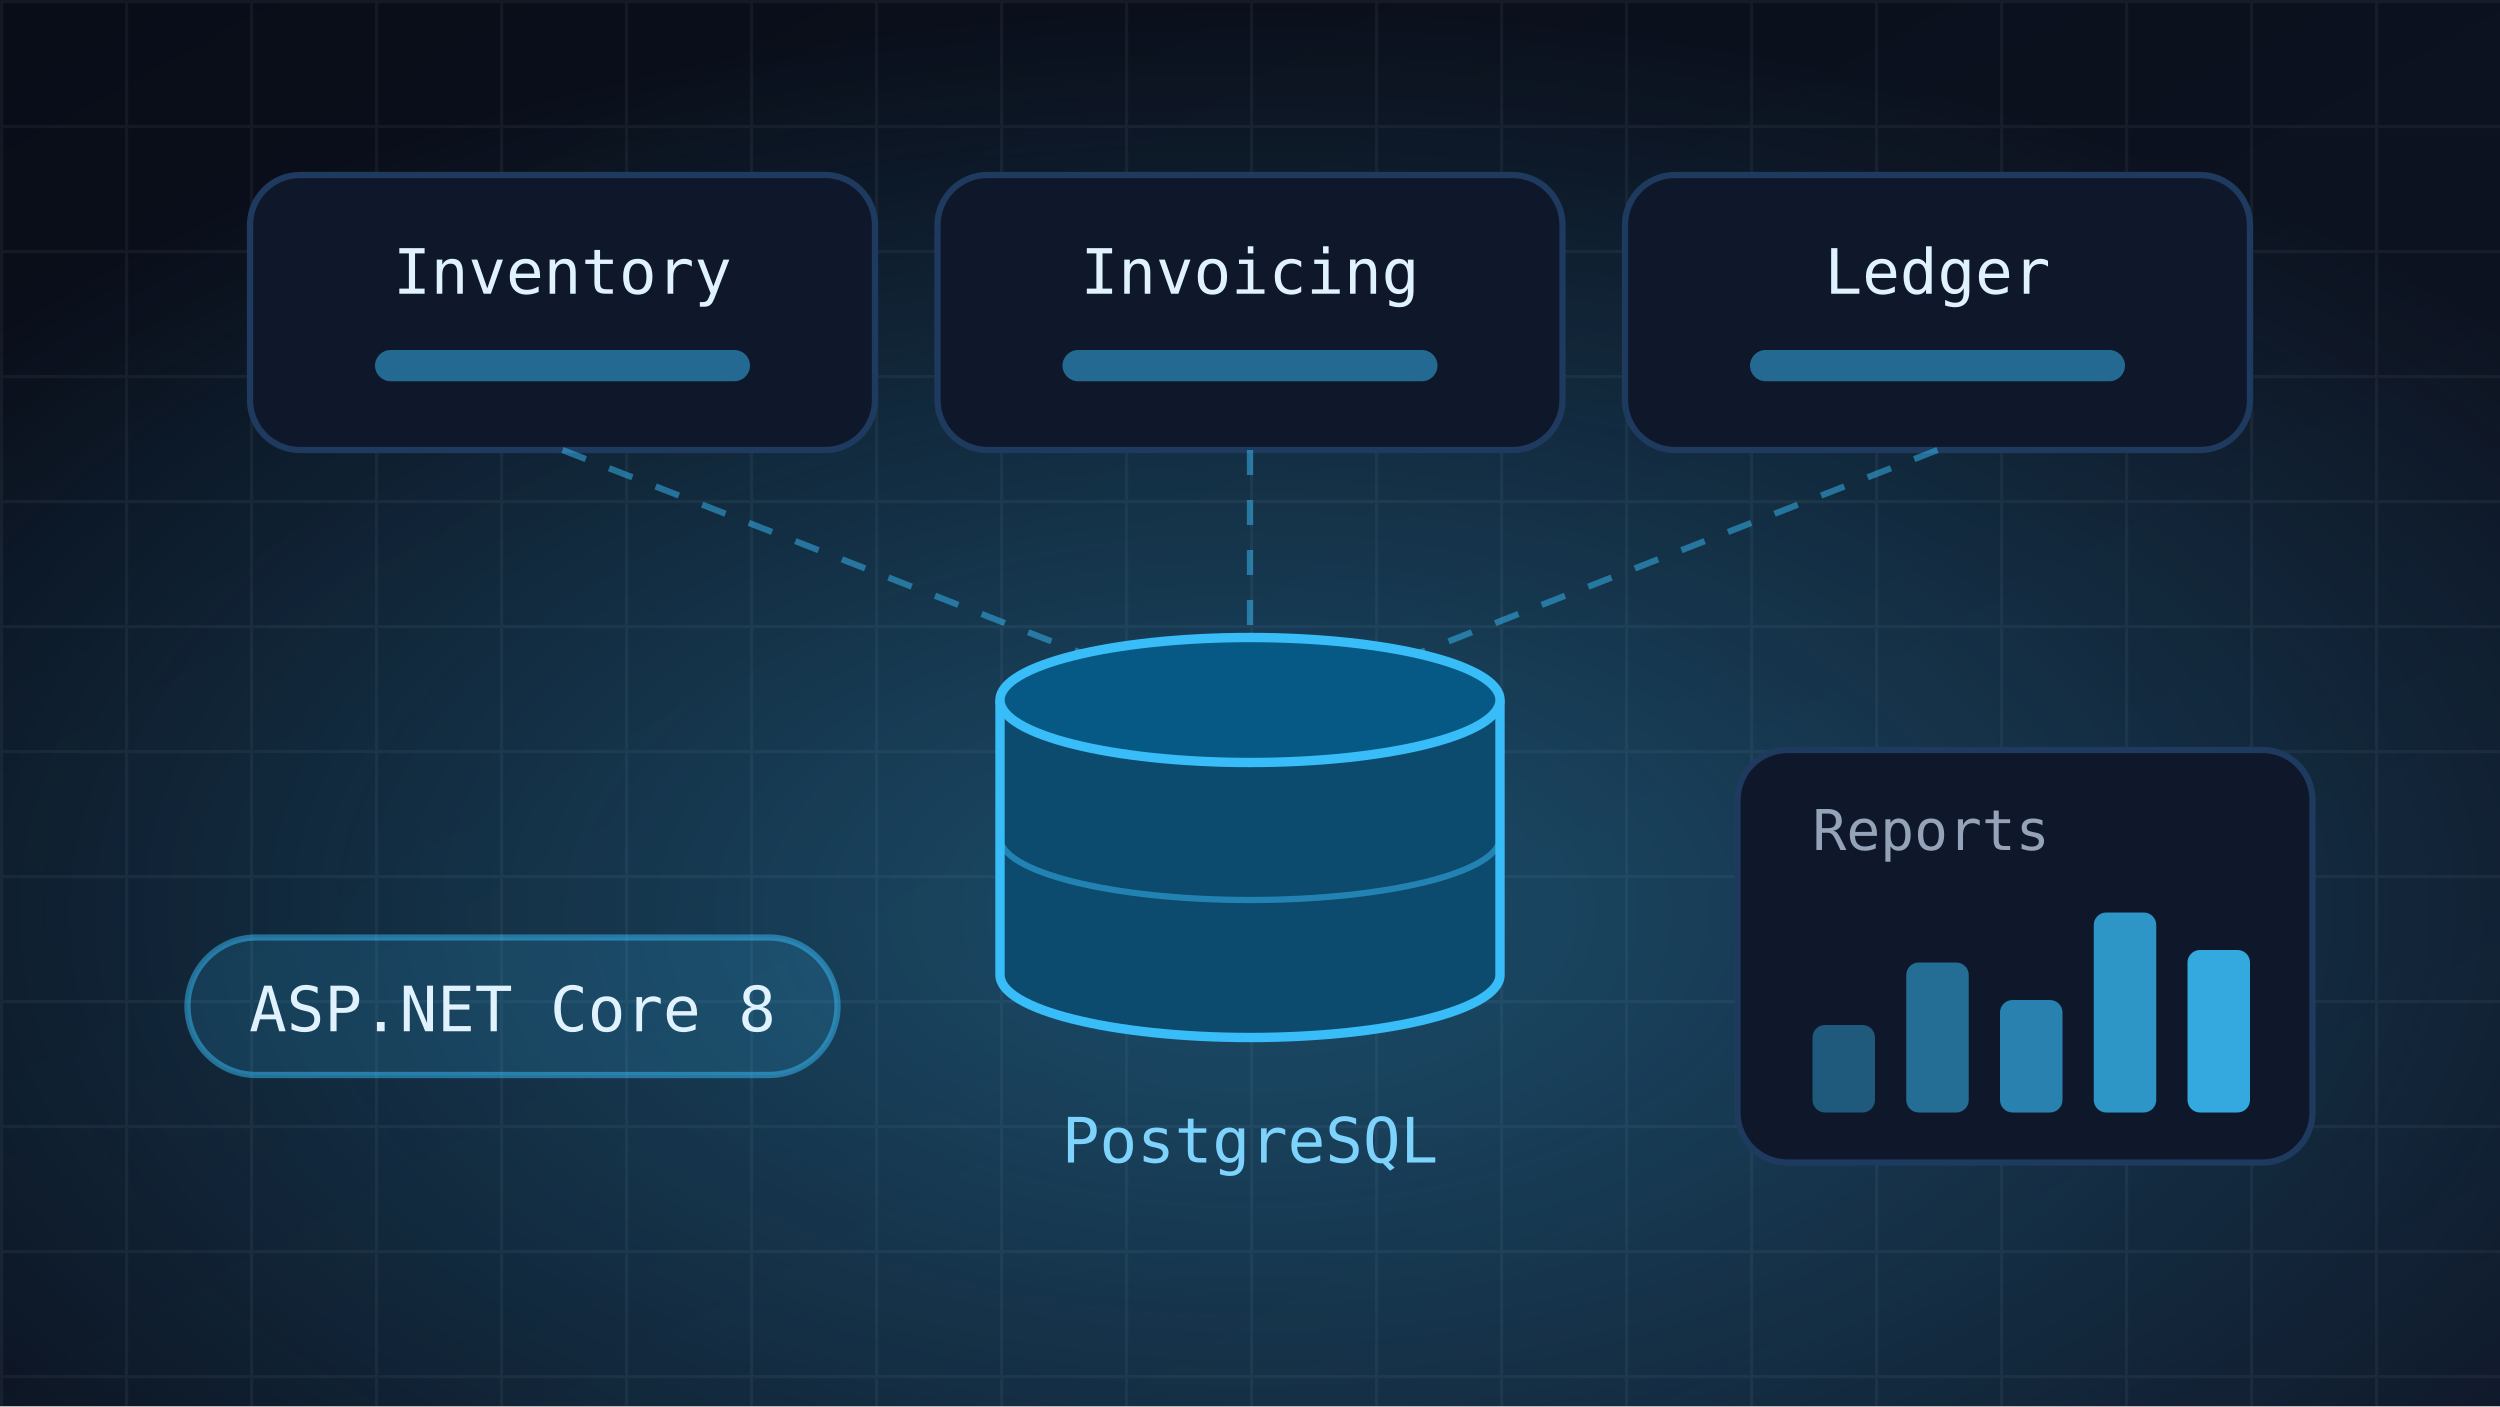
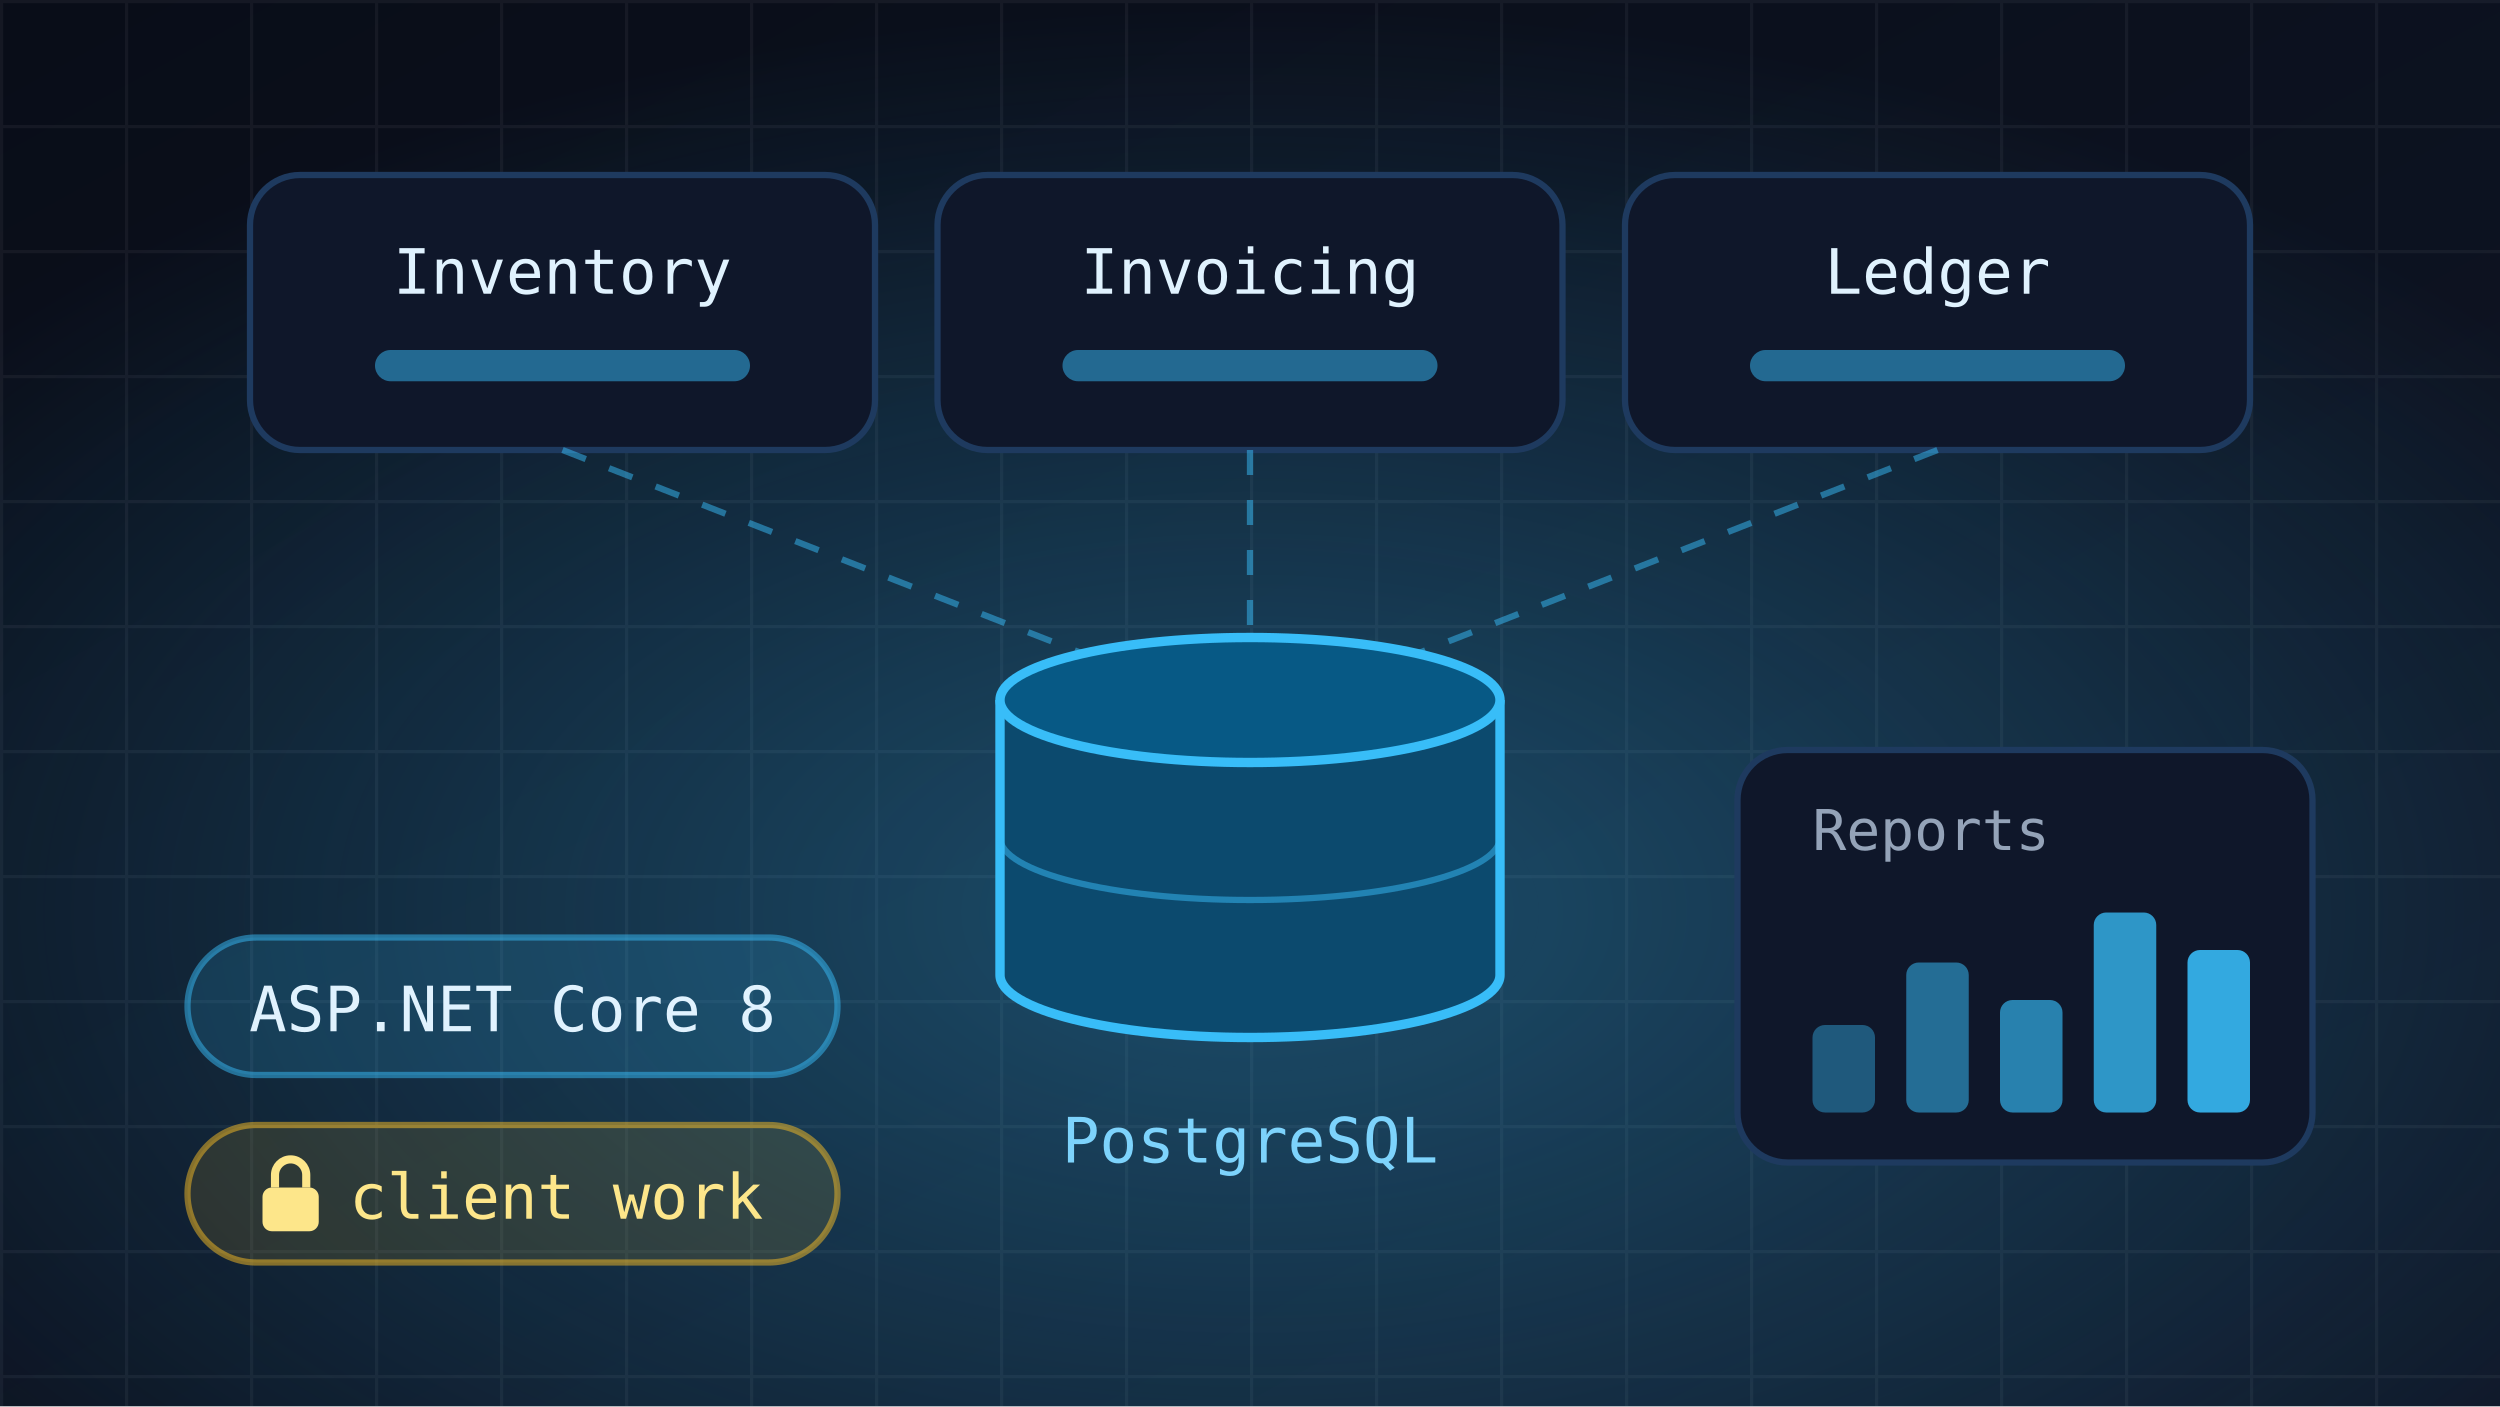
<svg xmlns="http://www.w3.org/2000/svg" viewBox="0 0 400 225">
  <defs>
    <linearGradient id="bg" x1="0" y1="0" x2="1" y2="1">
      <stop offset="0" stop-color="#090d18" />
      <stop offset="1" stop-color="#0f1626" />
    </linearGradient>
    <radialGradient id="glow" cx="0.5" cy="0.65" r=".65">
      <stop offset="0" stop-color="#38bdf8" stop-opacity=".35" />
      <stop offset="1" stop-color="#38bdf8" stop-opacity="0" />
    </radialGradient>
    <pattern id="grid" width="20" height="20" patternUnits="userSpaceOnUse">
      <path d="M20 0H0V20" fill="none" stroke="#fff" stroke-opacity=".05" />
    </pattern>
  </defs>
  <rect width="400" height="225" fill="url(#bg)" />
  <rect width="400" height="225" fill="url(#grid)" />
  <rect width="400" height="225" fill="url(#glow)" />
  <g font-family="ui-monospace, Consolas, monospace">
    <rect x="40" y="28" width="100" height="44" rx="8" fill="#0f172a" stroke="#1e3a5f" />
    <text x="90" y="47" text-anchor="middle" font-size="10" fill="#e0f2fe">Inventory</text>
    <rect x="60" y="56" width="60" height="5" rx="2.5" fill="#38bdf8" fill-opacity=".5" />
    <rect x="150" y="28" width="100" height="44" rx="8" fill="#0f172a" stroke="#1e3a5f" />
    <text x="200" y="47" text-anchor="middle" font-size="10" fill="#e0f2fe">Invoicing</text>
    <rect x="170" y="56" width="60" height="5" rx="2.5" fill="#38bdf8" fill-opacity=".5" />
    <rect x="260" y="28" width="100" height="44" rx="8" fill="#0f172a" stroke="#1e3a5f" />
    <text x="310" y="47" text-anchor="middle" font-size="10" fill="#e0f2fe">Ledger</text>
    <rect x="280" y="56" width="60" height="5" rx="2.5" fill="#38bdf8" fill-opacity=".5" />
    <path d="M90 72L182 108M200 72V104M310 72L218 108" stroke="#38bdf8" stroke-opacity=".5" stroke-dasharray="4 4" />
    <path d="M160 112V156a40 10 0 0 0 80 0V112" fill="#0c4a6e" stroke="#38bdf8" stroke-width="1.5" />
    <path d="M160 134a40 10 0 0 0 80 0" fill="none" stroke="#38bdf8" stroke-opacity=".5" />
    <ellipse cx="200" cy="112" rx="40" ry="10" fill="#075985" stroke="#38bdf8" stroke-width="1.5" />
    <text x="200" y="186" text-anchor="middle" font-size="10" fill="#7dd3fc">PostgreSQL</text>
    <rect x="278" y="120" width="92" height="66" rx="8" fill="#0f172a" stroke="#1e3a5f" />
    <text x="290" y="136" font-size="9" fill="#94a3b8">Reports</text>
    <rect x="290" y="164" width="10" height="14" rx="2" fill="#38bdf8" fill-opacity="0.40" />
    <rect x="305" y="154" width="10" height="24" rx="2" fill="#38bdf8" fill-opacity="0.52" />
    <rect x="320" y="160" width="10" height="18" rx="2" fill="#38bdf8" fill-opacity="0.64" />
    <rect x="335" y="146" width="10" height="32" rx="2" fill="#38bdf8" fill-opacity="0.76" />
    <rect x="350" y="152" width="10" height="26" rx="2" fill="#38bdf8" fill-opacity="0.88" />
    <rect x="30" y="150" width="104" height="22" rx="11" fill="#38bdf8" fill-opacity=".15" stroke="#38bdf8" stroke-opacity=".5" />
    <text x="82.0" y="165" text-anchor="middle" font-size="10" fill="#e0f2fe">ASP.NET Core 8</text>
+     <rect x="30" y="180" width="104" height="22" rx="11" fill="#fbbf24" fill-opacity=".12" stroke="#fbbf24" stroke-opacity=".5" />
+     <g transform="translate(42 185)" fill="none" stroke="#fde68a" stroke-width="1.3">
+       <rect x="0" y="5" width="9" height="7" rx="1.5" fill="#fde68a" stroke="none" />
+       <path d="M2 5V3a2.5 2.5 0 0 1 5 0v2" />
+     </g>
+     <text x="89" y="195" text-anchor="middle" font-size="10" fill="#fde68a">client work</text>
  </g>
</svg>
